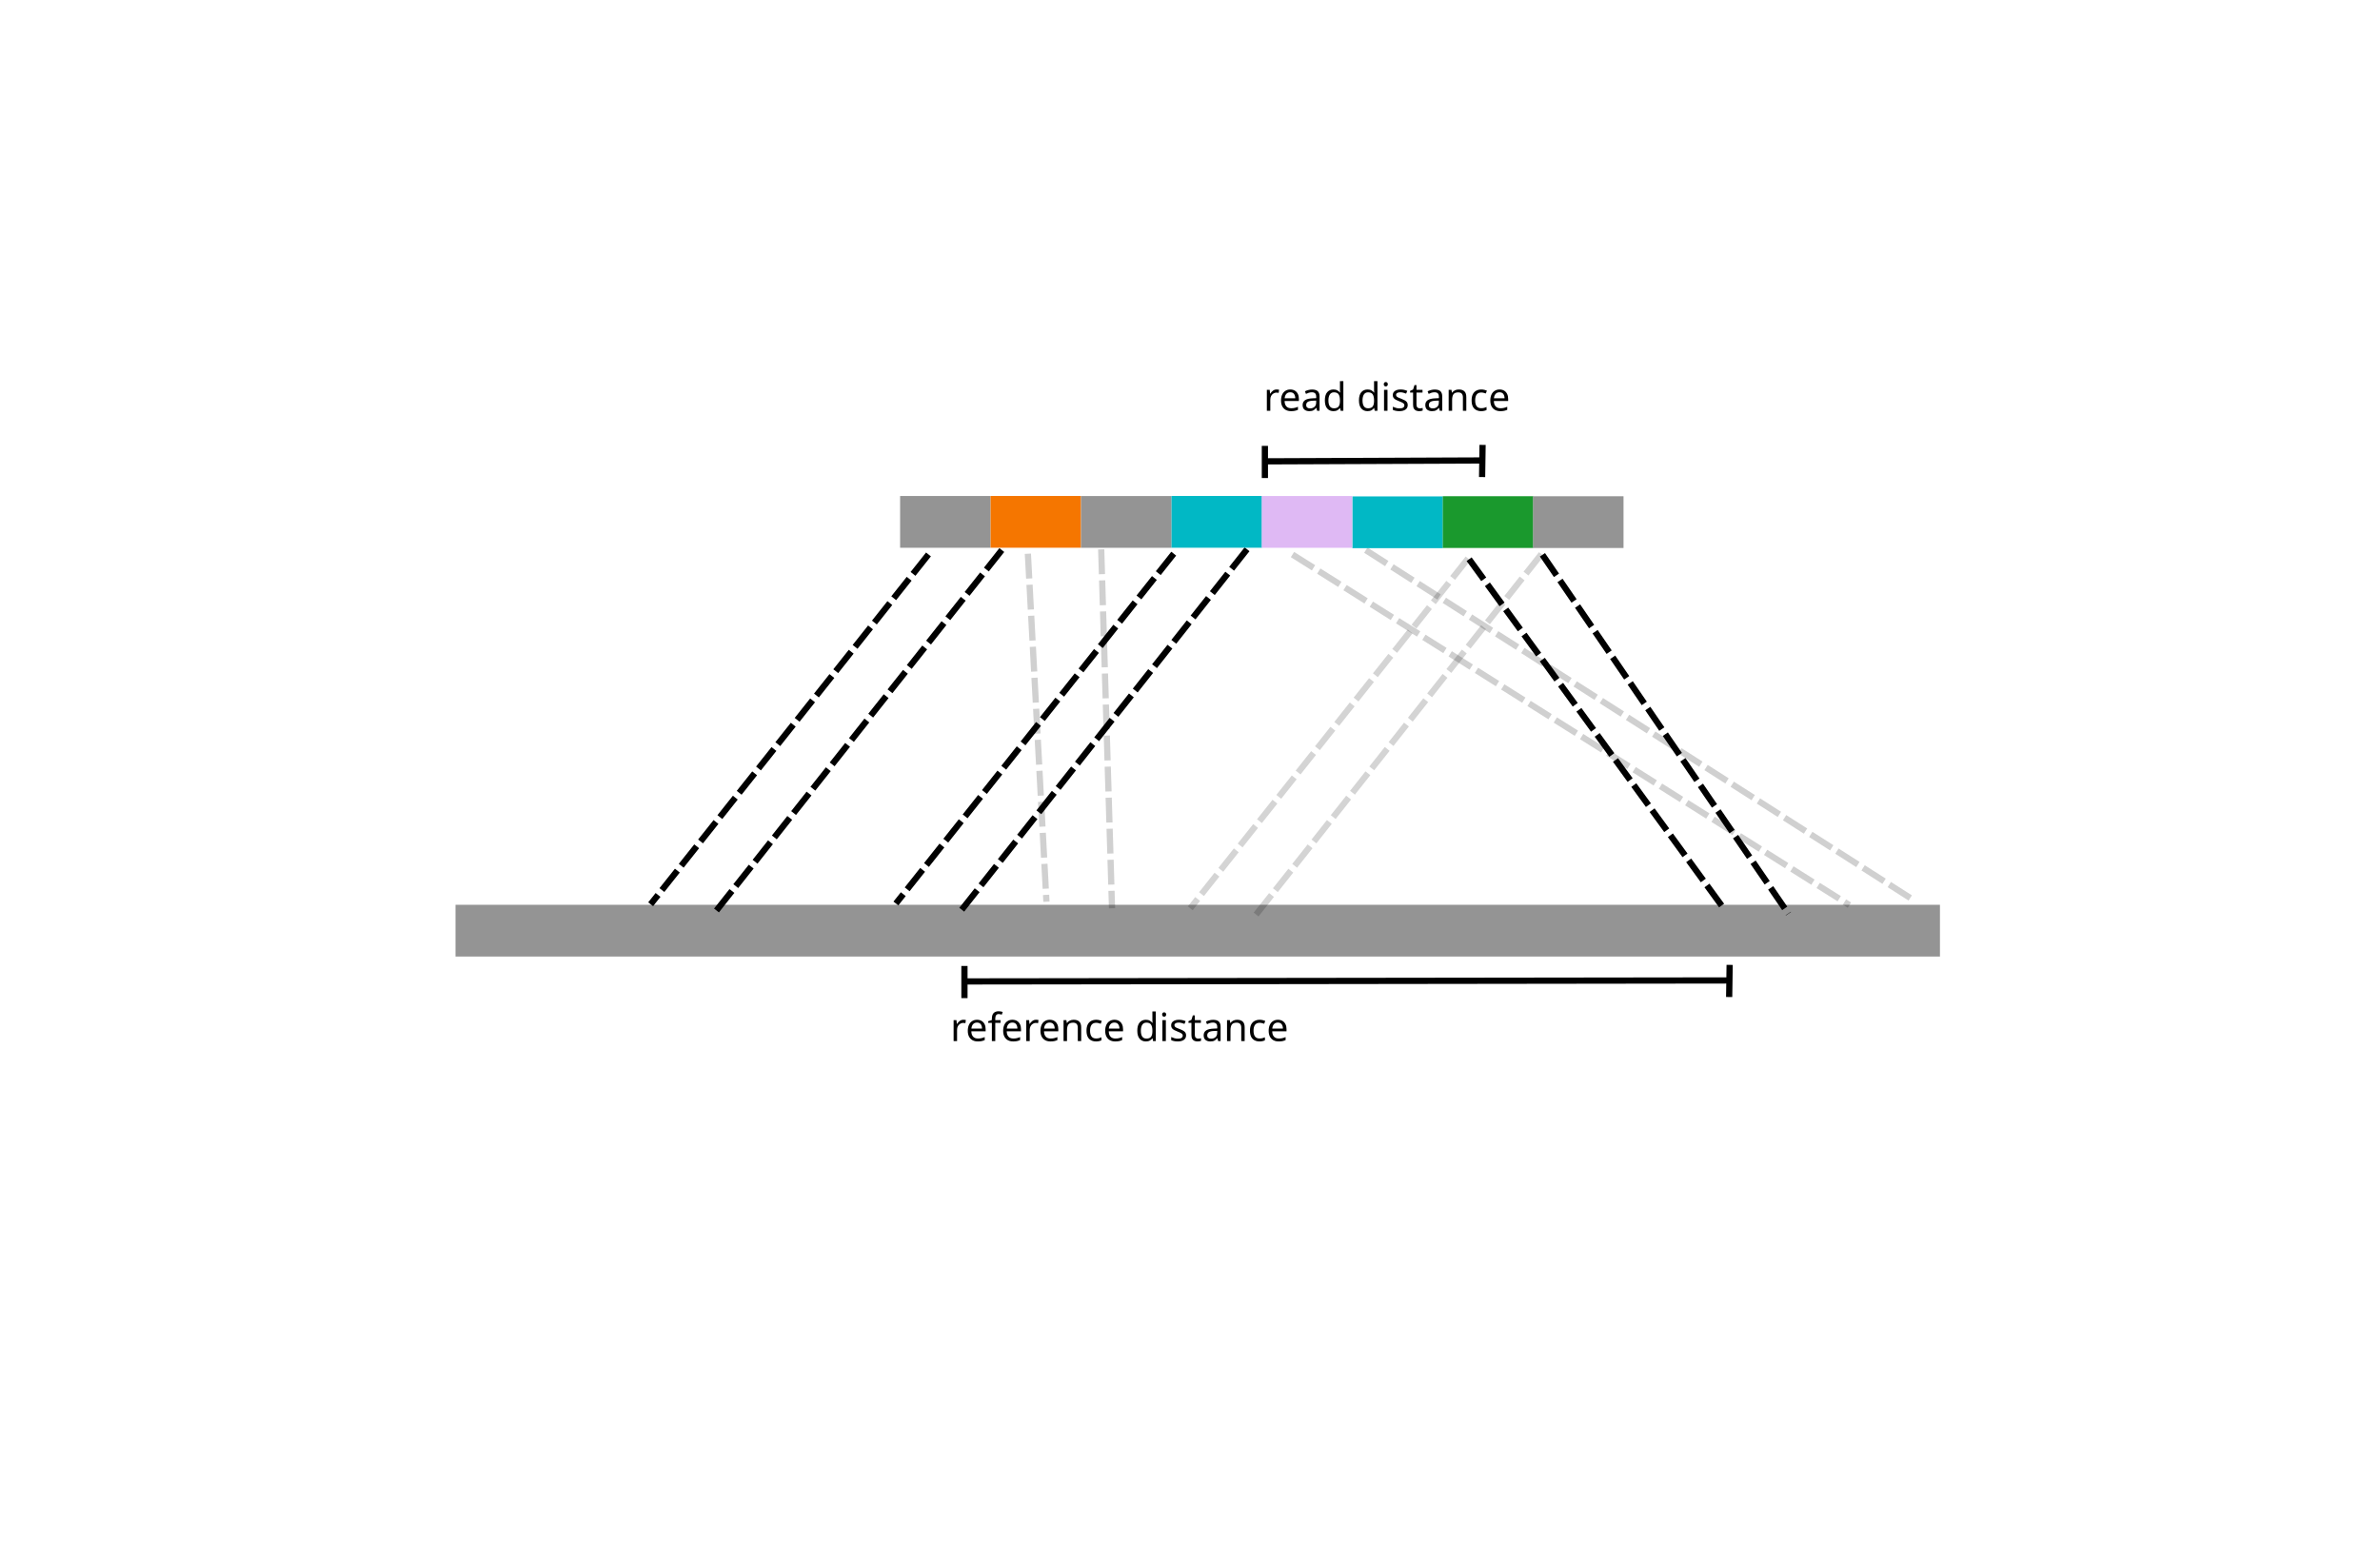
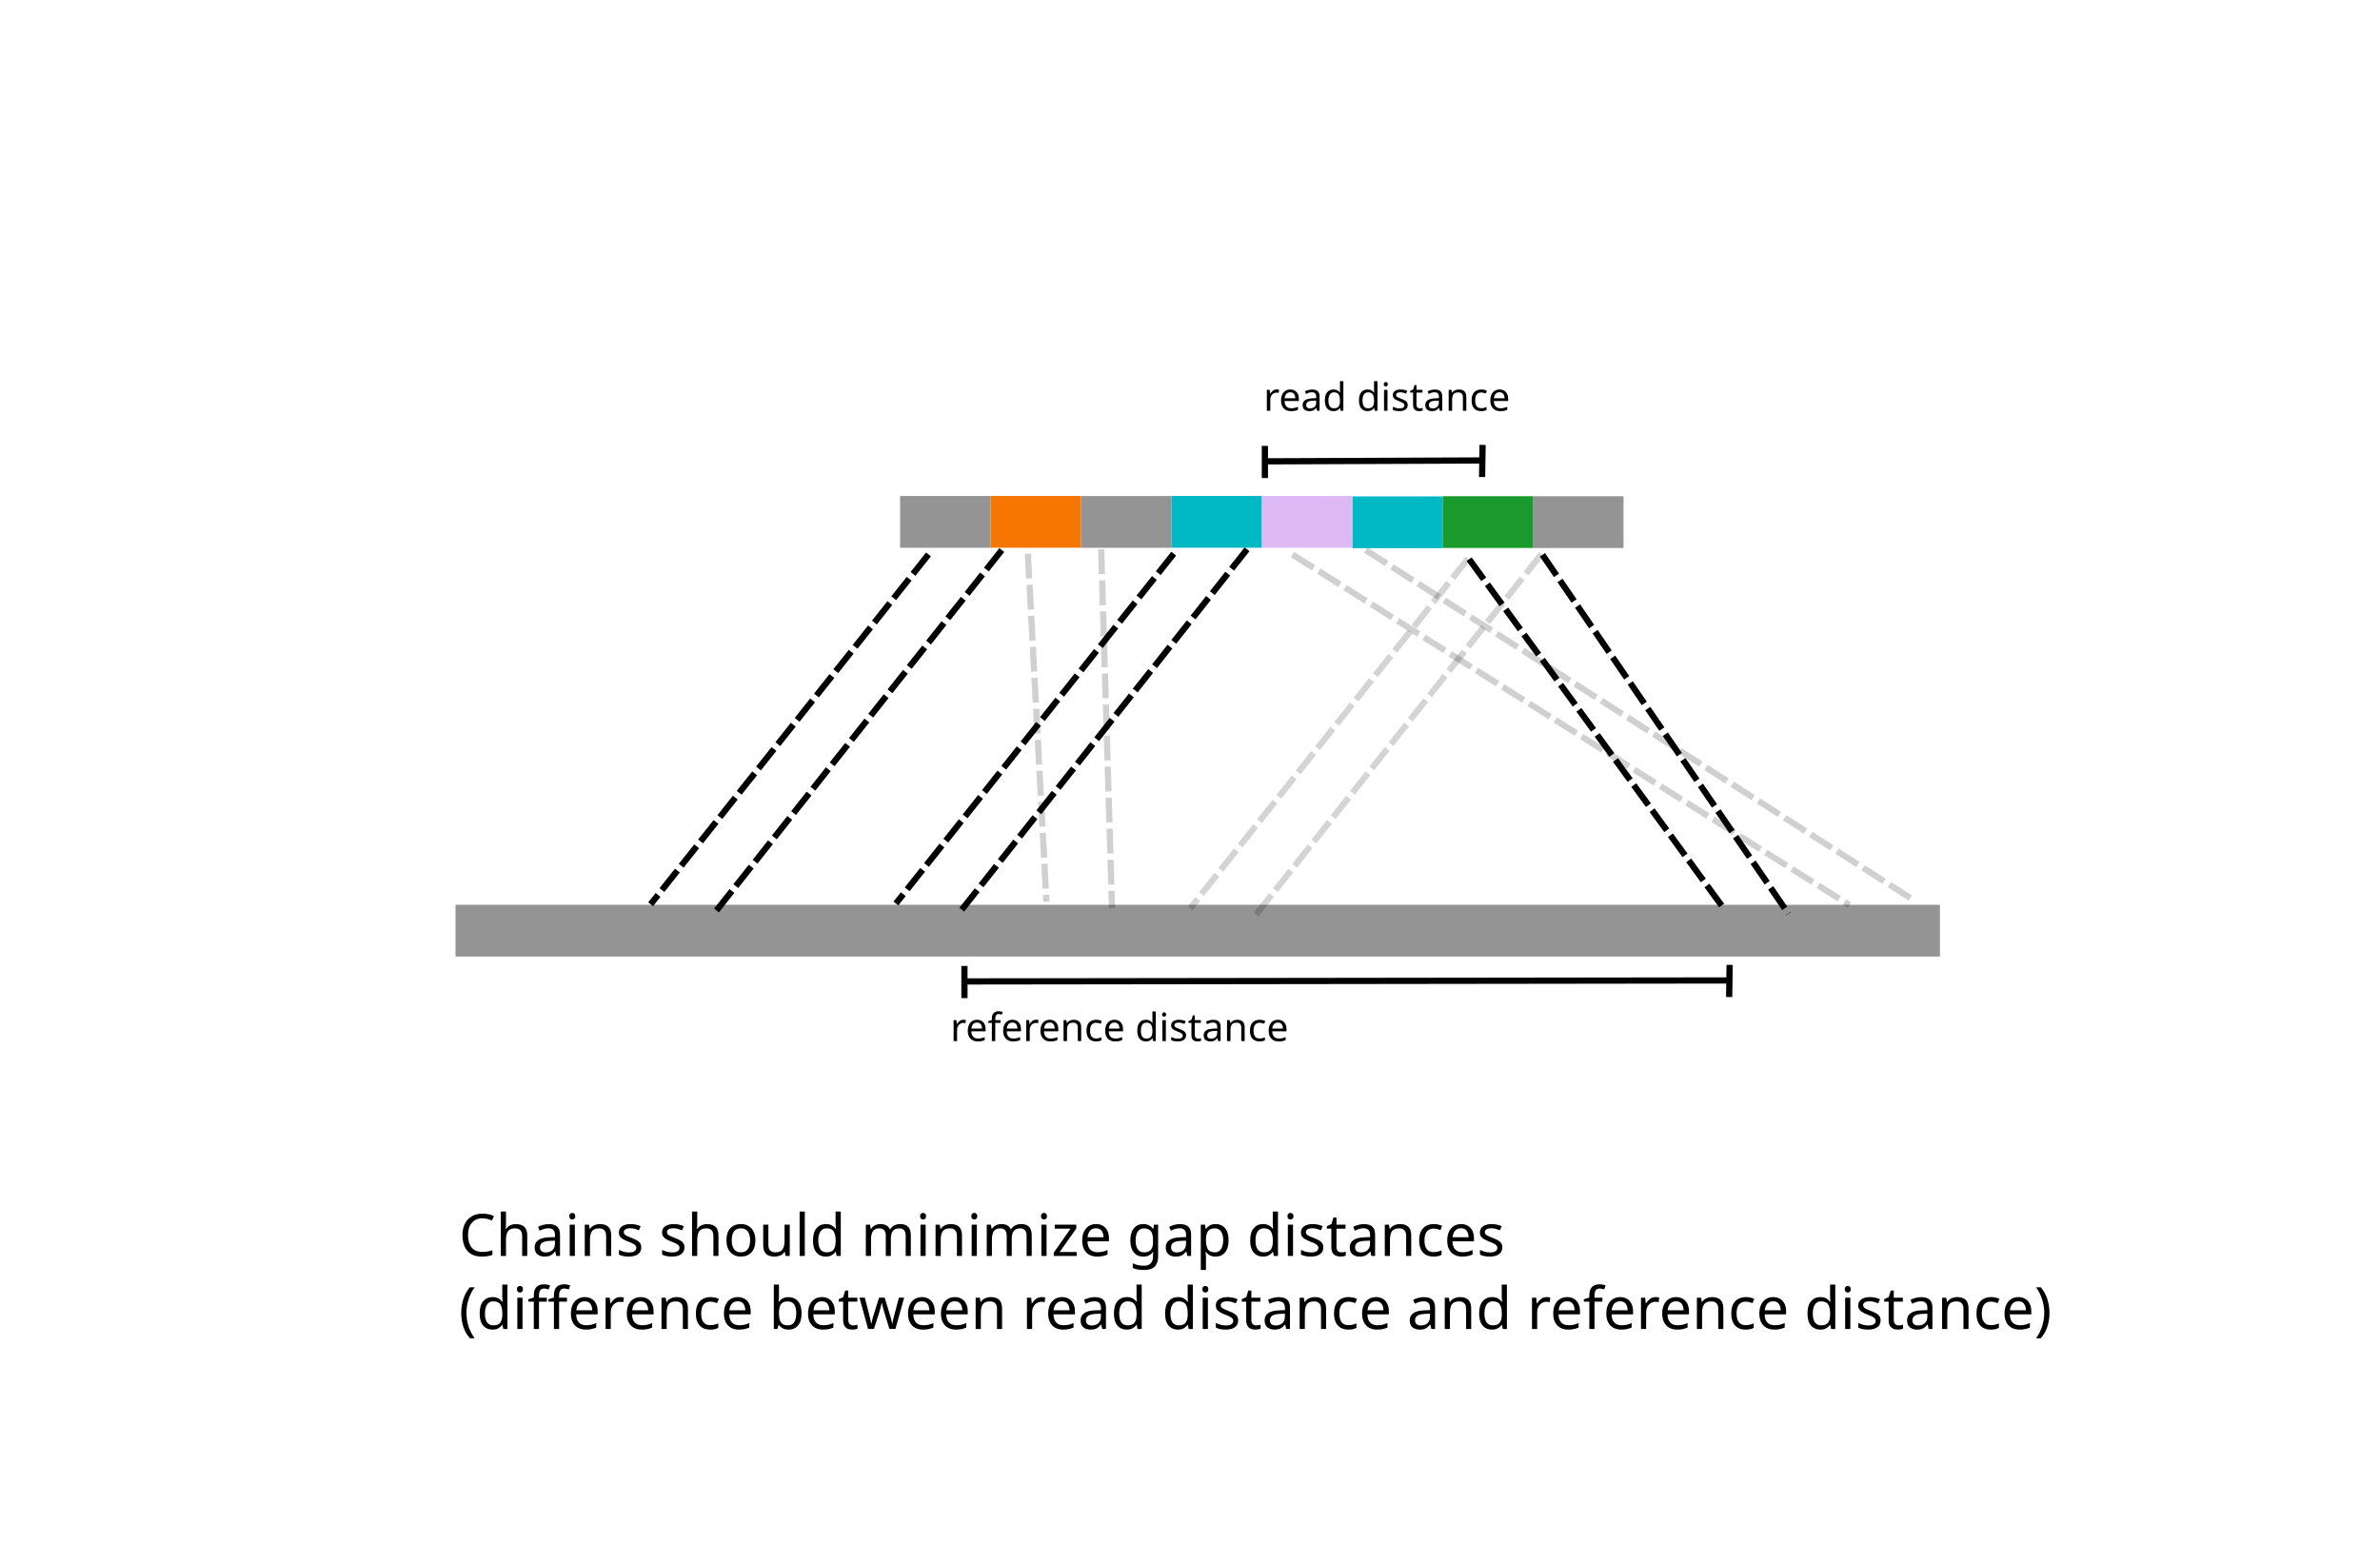
<svg xmlns="http://www.w3.org/2000/svg" width="689.631mm" height="453.047mm" viewBox="0 0 689.631 453.047" version="1.1" id="svg5" xml:space="preserve">
  <defs id="defs2" />
  <g id="layer1" transform="translate(-123.0018,-1393.002)">
    <path d="m 254.995,1655.197 h 430.13 v 14.999 H 254.995 Z" style="fill:#949494;fill-opacity:1;fill-rule:evenodd;stroke:none;stroke-width:9.662" id="path1063-1-8-3" />
    <text xml:space="preserve" style="font-size:3.175px;fill:#000000;stroke-width:1.4;stroke-dasharray:none" x="489.131" y="1512.038" id="text250-67-3-4-1-3-8-4">
      <tspan style="font-style:normal;font-variant:normal;font-weight:normal;font-stretch:normal;font-size:11.289px;font-family:sans-serif;-inkscape-font-specification:'sans-serif, Normal';font-variant-ligatures:normal;font-variant-caps:normal;font-variant-numeric:normal;font-variant-east-asian:normal;stroke-width:1.4;stroke-dasharray:none" x="489.131" y="1512.038" id="tspan16216-9-4">read distance</tspan>
    </text>
    <path style="fill:#f2c300;fill-opacity:1;stroke:#000000;stroke-width:1.8;stroke-dasharray:7.2, 1.8;stroke-dashoffset:0;stroke-opacity:1" d="m 392.038,1553.671 -80.504,101.37" id="path17357-39" />
    <path style="fill:#f2c300;fill-opacity:1;stroke:#000000;stroke-width:1.8;stroke-dasharray:7.2, 1.8;stroke-dashoffset:0;stroke-opacity:1" d="m 413.285,1552.399 -82.749,104.539" id="path17359-7" />
    <path style="fill:#f2c300;fill-opacity:1;stroke:#000000;stroke-width:1.8;stroke-dasharray:7.2, 1.8;stroke-dashoffset:0;stroke-opacity:1" d="m 463.101,1553.45 -80.504,101.37" id="path17357-9-2" />
    <path style="fill:#f2c300;fill-opacity:1;stroke:#000000;stroke-width:1.8;stroke-dasharray:7.2, 1.8;stroke-dashoffset:0;stroke-opacity:1" d="M 484.347,1552.178 401.599,1656.717" id="path17359-6-5" />
    <path style="opacity:0.187;fill:#f2c300;fill-opacity:1;stroke:#000000;stroke-width:1.8;stroke-dasharray:7.2, 1.8;stroke-dashoffset:0;stroke-opacity:1" d="m 420.841,1553.463 5.38,100.845" id="path17357-9-6-8" />
    <path style="opacity:0.187;fill:#f2c300;fill-opacity:1;stroke:#000000;stroke-width:1.8;stroke-dasharray:7.2, 1.8;stroke-dashoffset:0;stroke-opacity:1" d="m 442.087,1552.191 3.135,104.014" id="path17359-6-0-9" />
    <path style="fill:#f2c300;fill-opacity:1;stroke:#000000;stroke-width:1.8;stroke-dasharray:7.2, 1.8;stroke-dashoffset:0;stroke-opacity:1;opacity:0.168" d="m 548.394,1554.844 -80.504,101.37" id="path17357-4-0" />
    <path style="fill:#f2c300;fill-opacity:1;stroke:#000000;stroke-width:1.8;stroke-dasharray:7.2, 1.8;stroke-dashoffset:0;stroke-opacity:1;opacity:0.168" d="m 569.641,1553.573 -82.749,104.539" id="path17359-3-2" />
    <path style="opacity:1;fill:#f2c300;fill-opacity:1;stroke:#000000;stroke-width:1.8;stroke-dasharray:7.2, 1.8;stroke-dashoffset:0;stroke-opacity:1" d="m 548.694,1555.055 73.519,100.847" id="path17357-3-4" />
    <path style="opacity:1;fill:#f2c300;fill-opacity:1;stroke:#000000;stroke-width:1.8;stroke-dasharray:7.2, 1.8;stroke-dashoffset:0;stroke-opacity:1" d="m 569.94,1553.783 71.273,104.015" id="path17359-38-7" />
    <path style="opacity:0.187;fill:#f2c300;fill-opacity:1;stroke:#000000;stroke-width:1.8;stroke-dasharray:7.2, 1.8;stroke-dashoffset:0;stroke-opacity:1" d="m 497.512,1553.704 161.382,101.591" id="path17357-9-4-6" />
    <path style="opacity:0.187;fill:#f2c300;fill-opacity:1;stroke:#000000;stroke-width:1.8;stroke-dasharray:7.2, 1.8;stroke-dashoffset:0;stroke-opacity:1" d="m 518.758,1552.433 159.112,101.648" id="path17359-6-8-5" />
    <g id="g20450-7" transform="translate(96.24403,689.8185)" style="stroke-width:1.8;stroke-dasharray:none">
      <path style="opacity:1;fill:#f2c300;fill-opacity:1;stroke:#000000;stroke-width:1.8;stroke-dasharray:none;stroke-dashoffset:0;stroke-opacity:1" d="m 393.272,832.393 v 9.319" id="path20441-1" />
      <path style="opacity:1;fill:#f2c300;fill-opacity:1;stroke:#000000;stroke-width:1.8;stroke-dasharray:none;stroke-dashoffset:0;stroke-opacity:1" d="m 393.186,836.874 63.228,-0.255" id="path20443-33" />
      <path style="opacity:1;fill:#f2c300;fill-opacity:1;stroke:#000000;stroke-width:1.8;stroke-dasharray:none;stroke-dashoffset:0;stroke-opacity:1" d="m 456.35,832.11 -0.139,9.316" id="path20445-3" />
    </g>
    <text xml:space="preserve" style="font-size:3.175px;fill:#000000;stroke-width:1.4;stroke-dasharray:none" x="398.367" y="1694.691" id="text250-67-3-4-1-3-8-7-8">
      <tspan style="font-style:normal;font-variant:normal;font-weight:normal;font-stretch:normal;font-size:11.289px;font-family:sans-serif;-inkscape-font-specification:'sans-serif, Normal';font-variant-ligatures:normal;font-variant-caps:normal;font-variant-numeric:normal;font-variant-east-asian:normal;stroke-width:1.4;stroke-dasharray:none" x="398.367" y="1694.691" id="tspan16216-9-7-5">reference distance</tspan>
    </text>
    <g id="g20450-6-5-3" transform="translate(9.189064,840.5311)" style="stroke-width:1.8;stroke-dasharray:none">
      <path style="opacity:1;fill:#f2c300;fill-opacity:1;stroke:#000000;stroke-width:1.8;stroke-dasharray:none;stroke-dashoffset:0;stroke-opacity:1" d="m 393.272,832.393 v 9.319" id="path20441-4-4-5" />
      <path style="opacity:1;fill:#f2c300;fill-opacity:1;stroke:#000000;stroke-width:1.8;stroke-dasharray:none;stroke-dashoffset:0;stroke-opacity:1" d="m 393.186,836.874 221.874,-0.285" id="path20443-3-0-0" />
      <path style="opacity:1;fill:#f2c300;fill-opacity:1;stroke:#000000;stroke-width:1.8;stroke-dasharray:none;stroke-dashoffset:0;stroke-opacity:1" d="m 614.997,832.079 -0.139,9.316" id="path20445-0-5-8" />
    </g>
    <g id="g40331-5" transform="translate(847.6924,881.337)">
      <path d="m -463.875,655.401 h 26.215 v 14.999 h -26.215 z" style="fill:#949494;fill-opacity:1;fill-rule:evenodd;stroke:none;stroke-width:2.385" id="path1049-3-0" />
      <path d="m -437.653,655.392 h 26.206 v 14.999 h -26.206 z" style="fill:#f57600;fill-opacity:1;fill-rule:evenodd;stroke:none;stroke-width:2.385" id="path1051-6-2" />
      <path d="m -411.438,655.411 h 26.215 v 14.999 h -26.215 z" style="fill:#949494;fill-opacity:1;fill-rule:evenodd;stroke:none;stroke-width:2.385" id="path1053-1-9" />
      <path d="m -385.223,655.392 h 26.206 v 14.999 h -26.206 z" style="fill:#01b8c5;fill-opacity:1;fill-rule:evenodd;stroke:none;stroke-width:2.385" id="path1055-2-4" />
      <path d="m -332.83,655.516 h 26.215 v 14.999 h -26.215 z" style="fill:#01b8c5;fill-opacity:1;fill-rule:evenodd;stroke:none;stroke-width:2.385" id="path1057-9-3" />
      <path d="m -359.089,655.401 h 26.215 v 15.009 h -26.215 z" style="fill:#dfb9f4;fill-opacity:1;fill-rule:evenodd;stroke:none;stroke-width:2.385" id="path1059-3-5" />
      <path d="m -306.624,655.46 h 26.215 v 14.999 h -26.215 z" style="fill:#1a992d;fill-opacity:1;fill-rule:evenodd;stroke:none;stroke-width:2.385" id="path1061-1-1" />
      <path d="m -280.464,655.47 h 26.206 v 14.999 h -26.206 z" style="fill:#949494;fill-opacity:1;fill-rule:evenodd;stroke:none;stroke-width:2.385" id="path1063-9-7" />
    </g>
+     <text xml:space="preserve" style="font-style:normal;font-variant:normal;font-weight:normal;font-stretch:normal;font-size:16.933px;font-family:sans-serif;-inkscape-font-specification:'sans-serif, Normal';font-variant-ligatures:normal;font-variant-caps:normal;font-variant-numeric:normal;font-variant-east-asian:normal;fill:#000000;stroke-width:1.4;stroke-dasharray:none" x="255.975" y="1756.966" id="text250-67-3-0-2">
+       <tspan style="font-style:normal;font-variant:normal;font-weight:normal;font-stretch:normal;font-size:16.933px;font-family:sans-serif;-inkscape-font-specification:'sans-serif, Normal';font-variant-ligatures:normal;font-variant-caps:normal;font-variant-numeric:normal;font-variant-east-asian:normal;stroke-width:1.4;stroke-dasharray:none" x="255.975" y="1756.966" id="tspan333">Chains should minimize gap distances</tspan>
+       <tspan style="font-style:normal;font-variant:normal;font-weight:normal;font-stretch:normal;font-size:16.933px;font-family:sans-serif;-inkscape-font-specification:'sans-serif, Normal';font-variant-ligatures:normal;font-variant-caps:normal;font-variant-numeric:normal;font-variant-east-asian:normal;stroke-width:1.4;stroke-dasharray:none" x="255.975" y="1778.132" id="tspan478">(difference between read distance and reference distance)</tspan>
+     </text>
  </g>
</svg>
